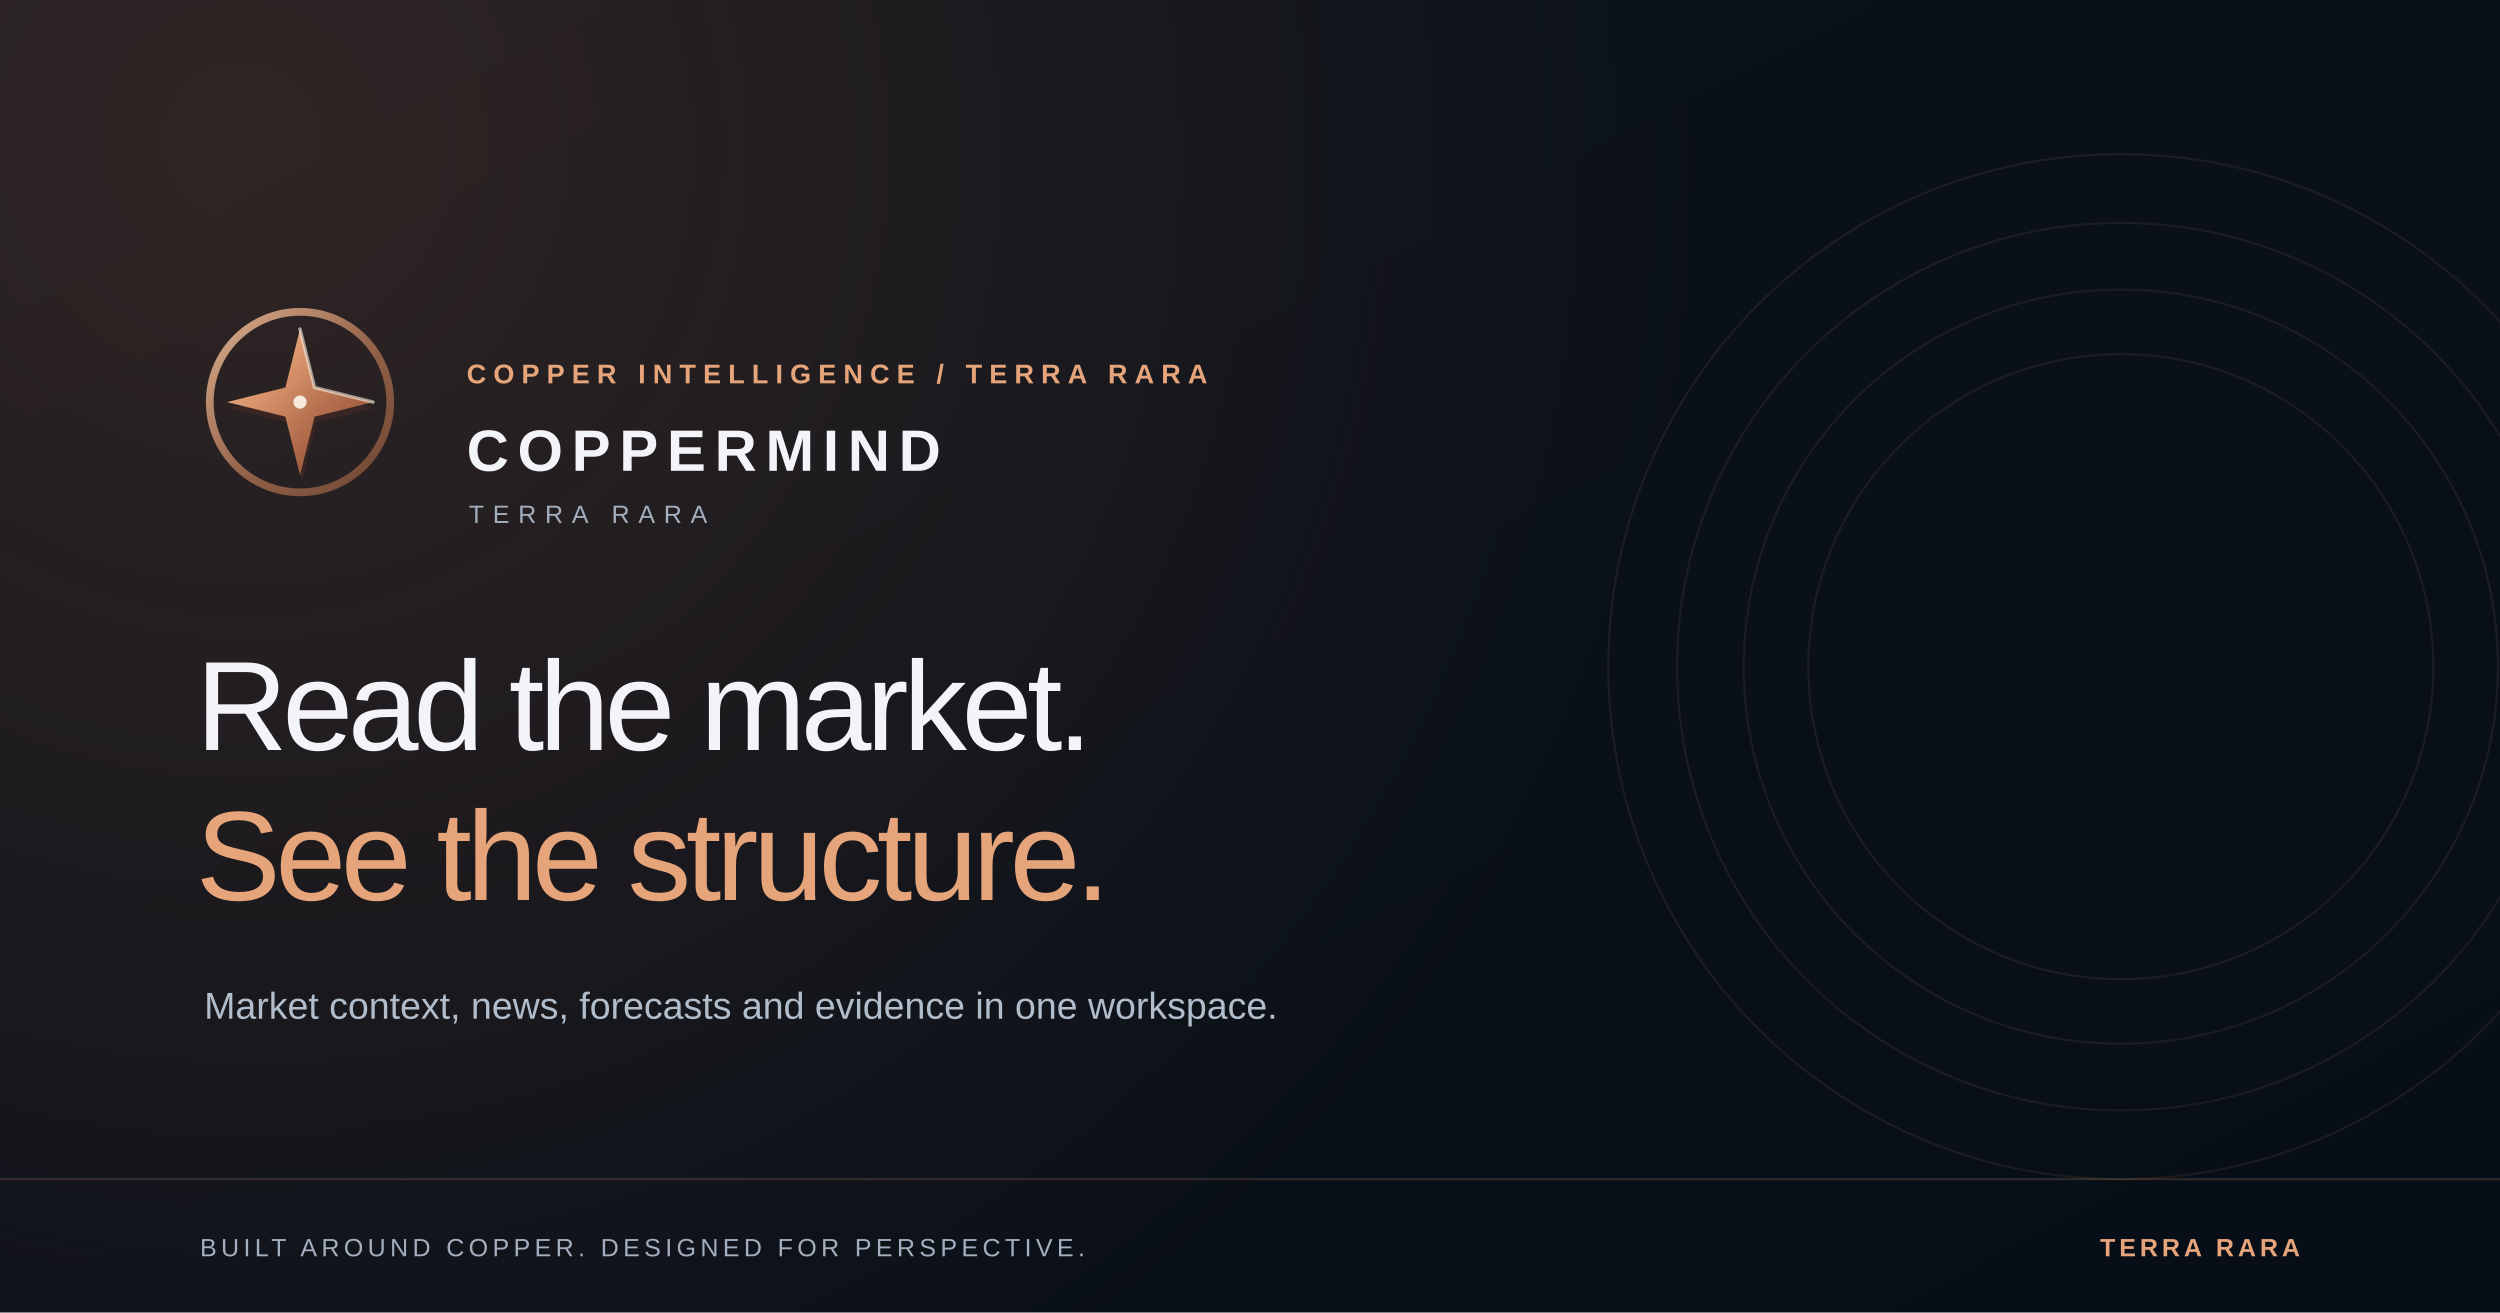
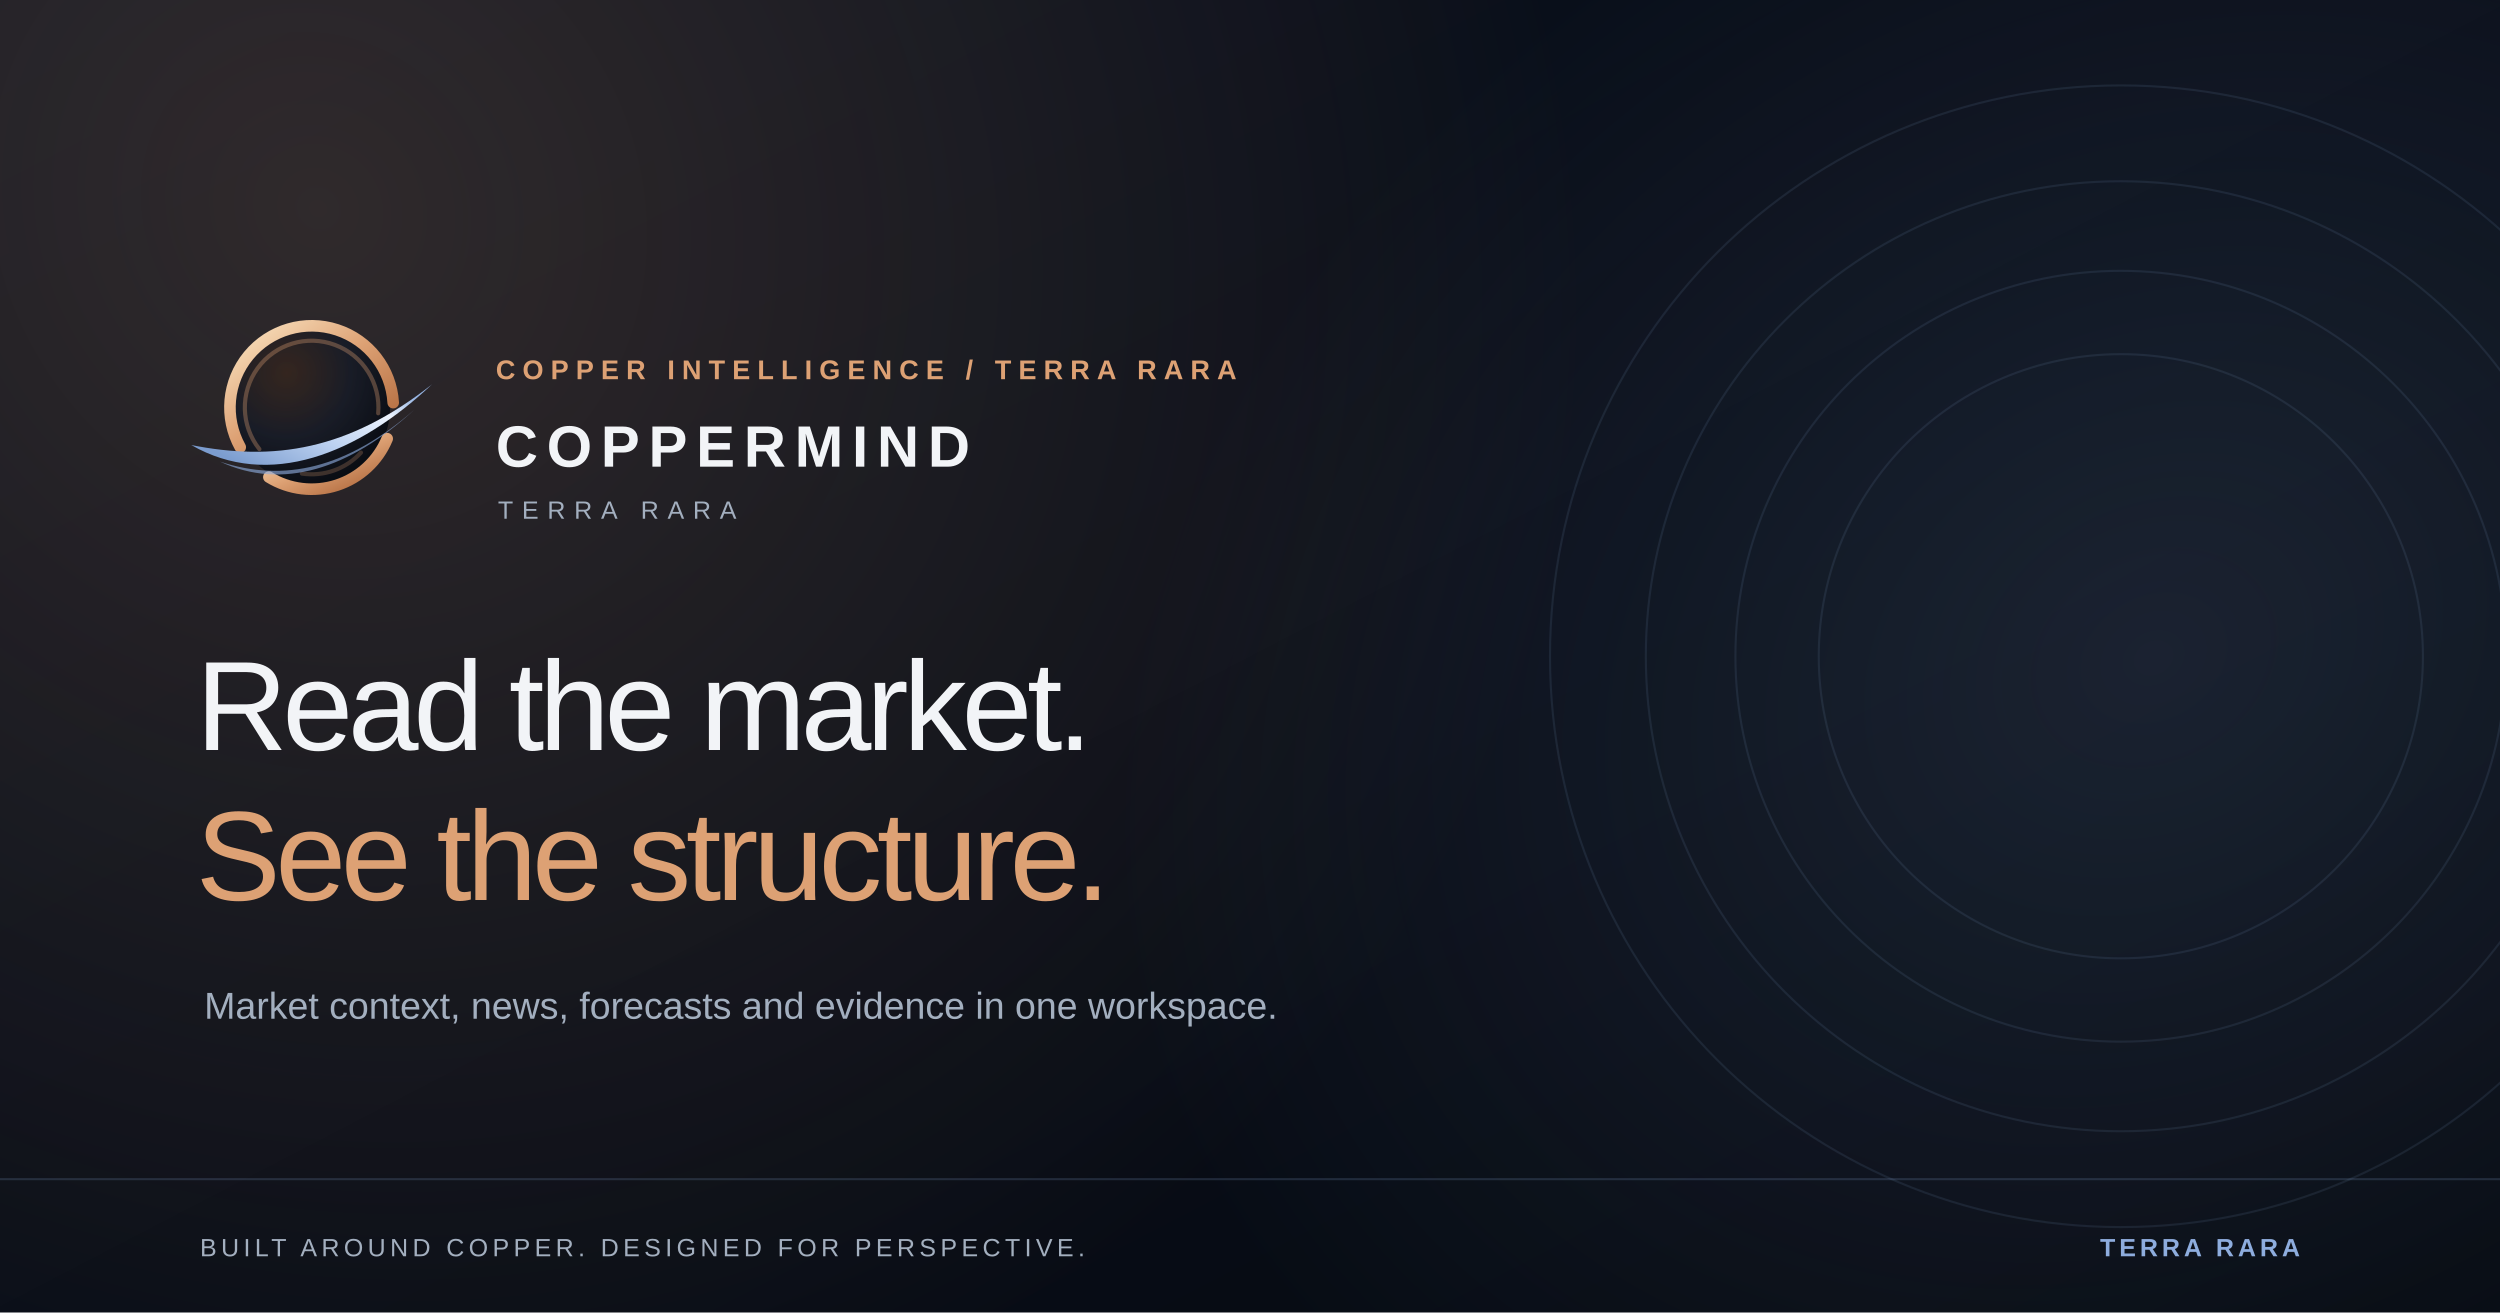
- <svg xmlns="http://www.w3.org/2000/svg" width="1200" height="630" viewBox="0 0 1200 630">
+ <svg xmlns="http://www.w3.org/2000/svg" width="1200" height="630" viewBox="0 0 1200 630" fill="none">
  <defs>
    <linearGradient id="background" x1="0" y1="0" x2="1" y2="1">
-       <stop stop-color="#0b121b" />
-       <stop offset="1" stop-color="#080e17" />
+       <stop stop-color="#0b111e" />
+       <stop offset="1" stop-color="#060a11" />
    </linearGradient>
-     <radialGradient id="atmosphere" cx="0" cy="0" r="1" gradientTransform="translate(123 68) rotate(49) scale(700 690)" gradientUnits="userSpaceOnUse">
-       <stop stop-color="#b76c48" stop-opacity=".22" />
-       <stop offset="1" stop-color="#b76c48" stop-opacity="0" />
+     <radialGradient id="core-copper" cx="0" cy="0" r="1" gradientTransform="translate(150 96) rotate(42) scale(640 580)" gradientUnits="userSpaceOnUse">
+       <stop stop-color="#dda174" stop-opacity=".18" />
+       <stop offset="1" stop-color="#dda174" stop-opacity="0" />
    </radialGradient>
+     <radialGradient id="arm-blue" cx="0" cy="0" r="1" gradientTransform="translate(1030 315) rotate(150) scale(520 420)" gradientUnits="userSpaceOnUse">
+       <stop stop-color="#8eadde" stop-opacity=".14" />
+       <stop offset="1" stop-color="#8eadde" stop-opacity="0" />
+     </radialGradient>
+     <radialGradient id="sp" cx=".34" cy=".28" r=".74">
+       <stop offset="0" stop-color="#3a2519" stop-opacity=".62" />
+       <stop offset=".55" stop-color="#131926" stop-opacity=".76" />
+       <stop offset="1" stop-color="#060a11" stop-opacity=".9" />
+     </radialGradient>
+     <linearGradient id="cu" x1=".08" y1=".08" x2=".92" y2=".92">
+       <stop offset="0" stop-color="#f7dcb8" />
+       <stop offset=".48" stop-color="#dda174" />
+       <stop offset="1" stop-color="#b26b3e" />
+     </linearGradient>
+     <linearGradient id="sw" x1=".05" y1=".75" x2=".95" y2=".2">
+       <stop offset="0" stop-color="#7c9dcf" />
+       <stop offset=".44" stop-color="#bdd2f1" />
+       <stop offset=".8" stop-color="#edf4fe" />
+       <stop offset="1" stop-color="#96b4e2" />
+     </linearGradient>
  </defs>
  <rect width="1200" height="630" fill="url(#background)" />
-   <rect width="1200" height="630" fill="url(#atmosphere)" />
-   <g fill="none" stroke="#e6a47a" stroke-opacity=".09">
-     <circle cx="1018" cy="320" r="150" />
-     <circle cx="1018" cy="320" r="181" />
-     <circle cx="1018" cy="320" r="213" />
-     <circle cx="1018" cy="320" r="246" />
+   <rect width="1200" height="630" fill="url(#core-copper)" />
+   <rect width="1200" height="630" fill="url(#arm-blue)" />
+   <g fill="none" stroke="#8eadde" stroke-opacity=".11">
+     <circle cx="1018" cy="315" r="145" />
+     <circle cx="1018" cy="315" r="185" />
+     <circle cx="1018" cy="315" r="228" />
+     <circle cx="1018" cy="315" r="274" />
  </g>
-   <path d="M0 566H1200" stroke="#e6a47a" stroke-opacity=".18" />
-   <svg x="78" y="127" width="132" height="132" viewBox="0 0 48 48" aria-label="Terra Rara mark">
-     <defs>
-       <linearGradient id="mark-copper" x1="0" y1="0" x2="1" y2="1">
-         <stop offset="0" stop-color="#f2c39f" />
-         <stop offset=".34" stop-color="#d9956c" />
-         <stop offset=".68" stop-color="#a96545" />
-         <stop offset="1" stop-color="#704431" />
-       </linearGradient>
-       <linearGradient id="mark-ring" x1="0" y1="0" x2="1" y2="1">
-         <stop offset="0" stop-color="#f2c39f" stop-opacity=".9" />
-         <stop offset=".58" stop-color="#c9825b" stop-opacity=".64" />
-         <stop offset="1" stop-color="#764832" stop-opacity=".82" />
-       </linearGradient>
-     </defs>
-     <circle cx="24" cy="24" r="15.75" fill="none" stroke="url(#mark-ring)" stroke-width="1.35" />
-     <path d="M24 11.25 26.55 21.45 36.75 24 26.55 26.55 24 36.75 21.45 26.55 11.25 24 21.45 21.45Z" transform="translate(.35 1.05)" fill="#4c2b25" opacity=".48" />
-     <path d="M24 11.25 26.55 21.45 36.75 24 26.55 26.55 24 36.75 21.45 26.55 11.25 24 21.45 21.45Z" fill="url(#mark-copper)" />
-     <path d="M24 11.25 26.55 21.45 36.75 24" fill="none" stroke="#fff4e7" stroke-width=".6" stroke-linecap="round" opacity=".58" />
-     <circle cx="24" cy="24" r="1.15" fill="#fff8ef" opacity=".88" />
-   </svg>
-   <text x="224" y="184" fill="#e6a47a" font-family="Geist Sans, Arial, sans-serif" font-size="13" font-weight="600" letter-spacing="3.4">COPPER INTELLIGENCE / TERRA RARA</text>
-   <text x="224" y="226" fill="#f2f4f7" font-family="Geist Sans, Arial, sans-serif" font-size="28" font-weight="600" letter-spacing="4.2">COPPERMIND</text>
-   <text x="225" y="251" fill="#a3afbf" font-family="Geist Sans, Arial, sans-serif" font-size="12" font-weight="500" letter-spacing="4.2">TERRA RARA</text>
+   <path d="M0 566H1200" stroke="#8eadde" stroke-opacity=".18" />
+   <g transform="translate(86 132) scale(2.65)">
+     <circle cx="24" cy="24" r="14.2" fill="url(#sp)" />
+     <path d="M 11.06 31.19 A 14.8 14.8 0 1 1 38.77 23.12" stroke="url(#cu)" stroke-width="2.1" stroke-linecap="round" />
+     <path d="M 37.68 29.65 A 14.8 14.8 0 0 1 16.25 36.61" stroke="url(#cu)" stroke-width="2.1" stroke-linecap="round" />
+     <path d="M 14.53 31.54 A 12.1 12.1 0 1 1 36.05 25.05" stroke="#dda174" stroke-opacity=".34" stroke-width=".75" stroke-linecap="round" />
+     <path d="M 32.93 32.17 A 12.1 12.1 0 0 1 22.23 35.97" stroke="#dda174" stroke-opacity=".24" stroke-width=".75" stroke-linecap="round" />
+     <path d="M 2.20 30.80 C 17.03 33.75 30.56 31.83 45.80 19.80 C 32.40 32.44 16.26 38.90 2.20 30.80 Z" fill="url(#sw)" />
+     <path d="M 7.40 33.80 C 18.96 37.63 30.40 35.05 42.60 24.40 C 30.91 35.10 18.72 39.11 7.40 33.80 Z" fill="#8eadde" fill-opacity=".62" />
+   </g>
+   <text x="238" y="182" fill="#dda174" font-family="Geist Sans, Arial, sans-serif" font-size="13" font-weight="600" letter-spacing="3.4">COPPER INTELLIGENCE / TERRA RARA</text>
+   <text x="238" y="224" fill="#f2f4f7" font-family="Geist Sans, Arial, sans-serif" font-size="28" font-weight="600" letter-spacing="4.2">COPPERMIND</text>
+   <text x="239" y="249" fill="#a3afbf" font-family="Geist Sans, Arial, sans-serif" font-size="12" font-weight="500" letter-spacing="4.2">TERRA RARA</text>
  <text x="94" y="360" fill="#f2f4f7" font-family="Geist Sans, Arial, sans-serif" font-size="61" font-weight="500" letter-spacing="-2.5">Read the market.</text>
-   <text x="94" y="432" fill="#e6a47a" font-family="Geist Sans, Arial, sans-serif" font-size="61" font-weight="500" letter-spacing="-2.5">See the structure.</text>
-   <text x="98" y="489" fill="#b2bdcb" font-family="Geist Sans, Arial, sans-serif" font-size="18" font-weight="400">Market context, news, forecasts and evidence in one workspace.</text>
+   <text x="94" y="432" fill="#dda174" font-family="Geist Sans, Arial, sans-serif" font-size="61" font-weight="500" letter-spacing="-2.5">See the structure.</text>
+   <text x="98" y="489" fill="#a3afbf" font-family="Geist Sans, Arial, sans-serif" font-size="18" font-weight="400">Market context, news, forecasts and evidence in one workspace.</text>
  <text x="96" y="603" fill="#a3afbf" font-family="Geist Sans, Arial, sans-serif" font-size="12" font-weight="500" letter-spacing="2.1">BUILT AROUND COPPER. DESIGNED FOR PERSPECTIVE.</text>
-   <text x="1104" y="603" text-anchor="end" fill="#e6a47a" font-family="Geist Sans, Arial, sans-serif" font-size="12" font-weight="600" letter-spacing="1.9">TERRA RARA</text>
+   <text x="1104" y="603" text-anchor="end" fill="#8eadde" font-family="Geist Sans, Arial, sans-serif" font-size="12" font-weight="600" letter-spacing="1.9">TERRA RARA</text>
</svg>
